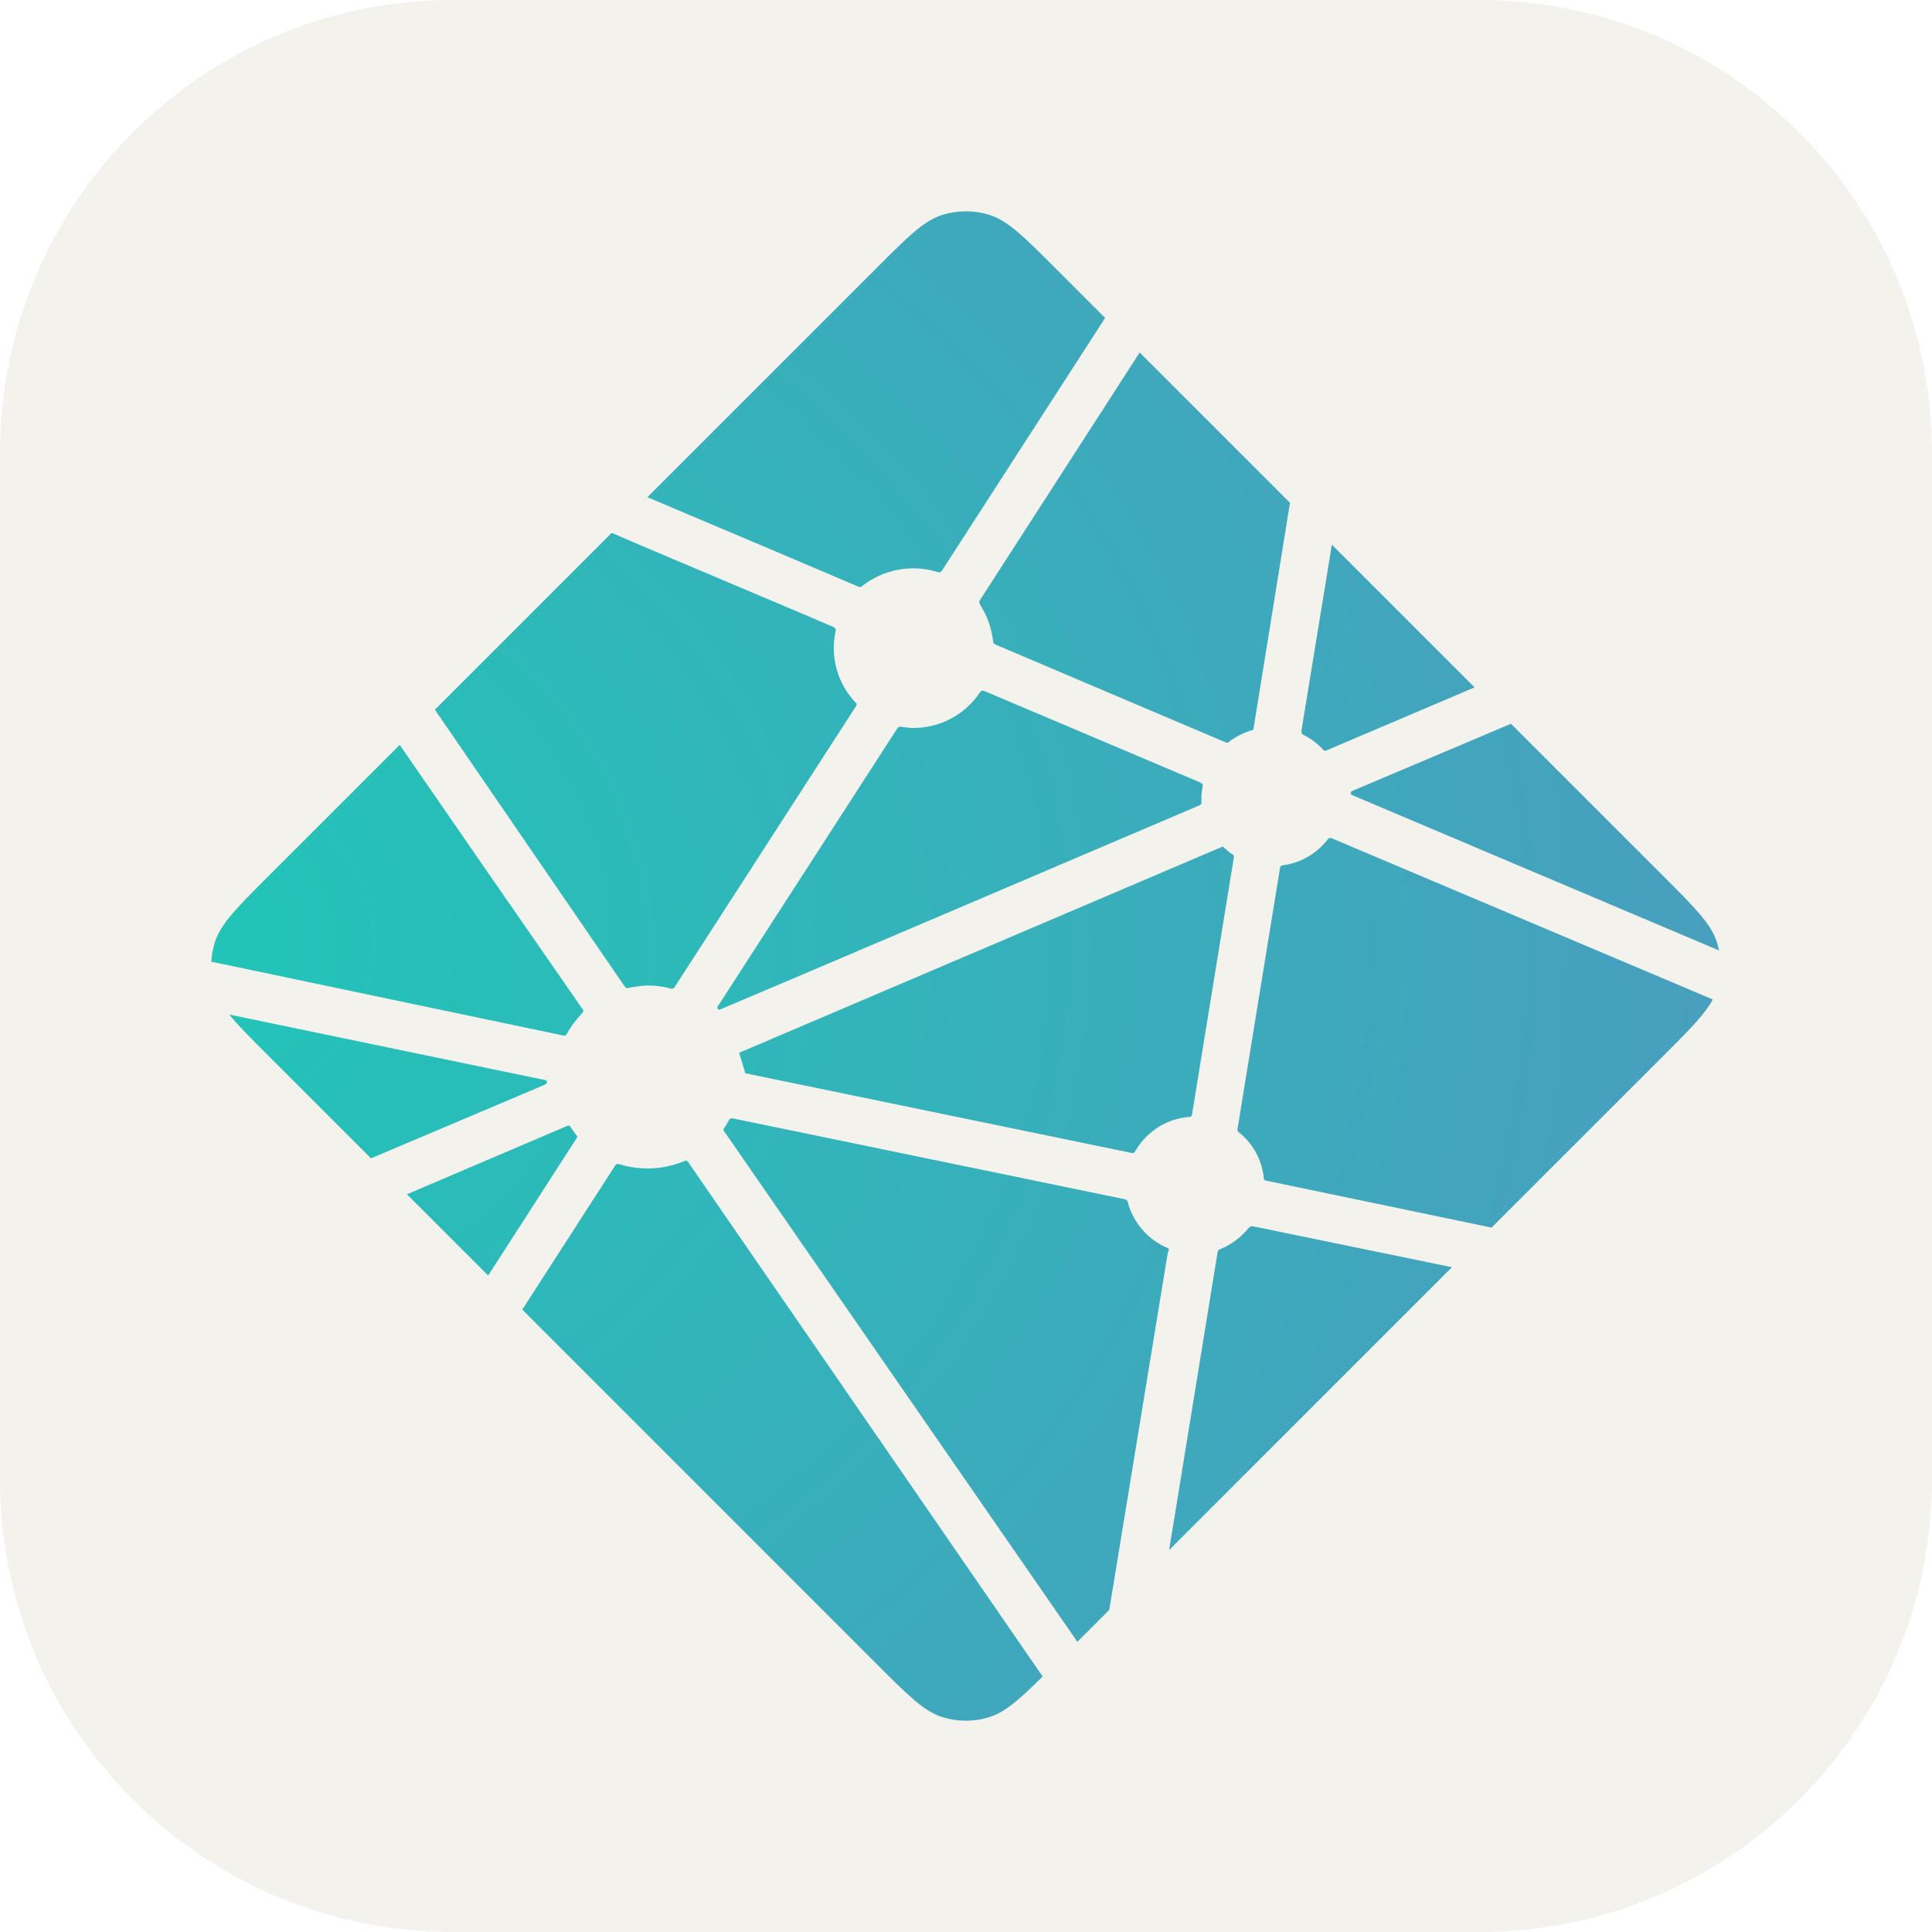
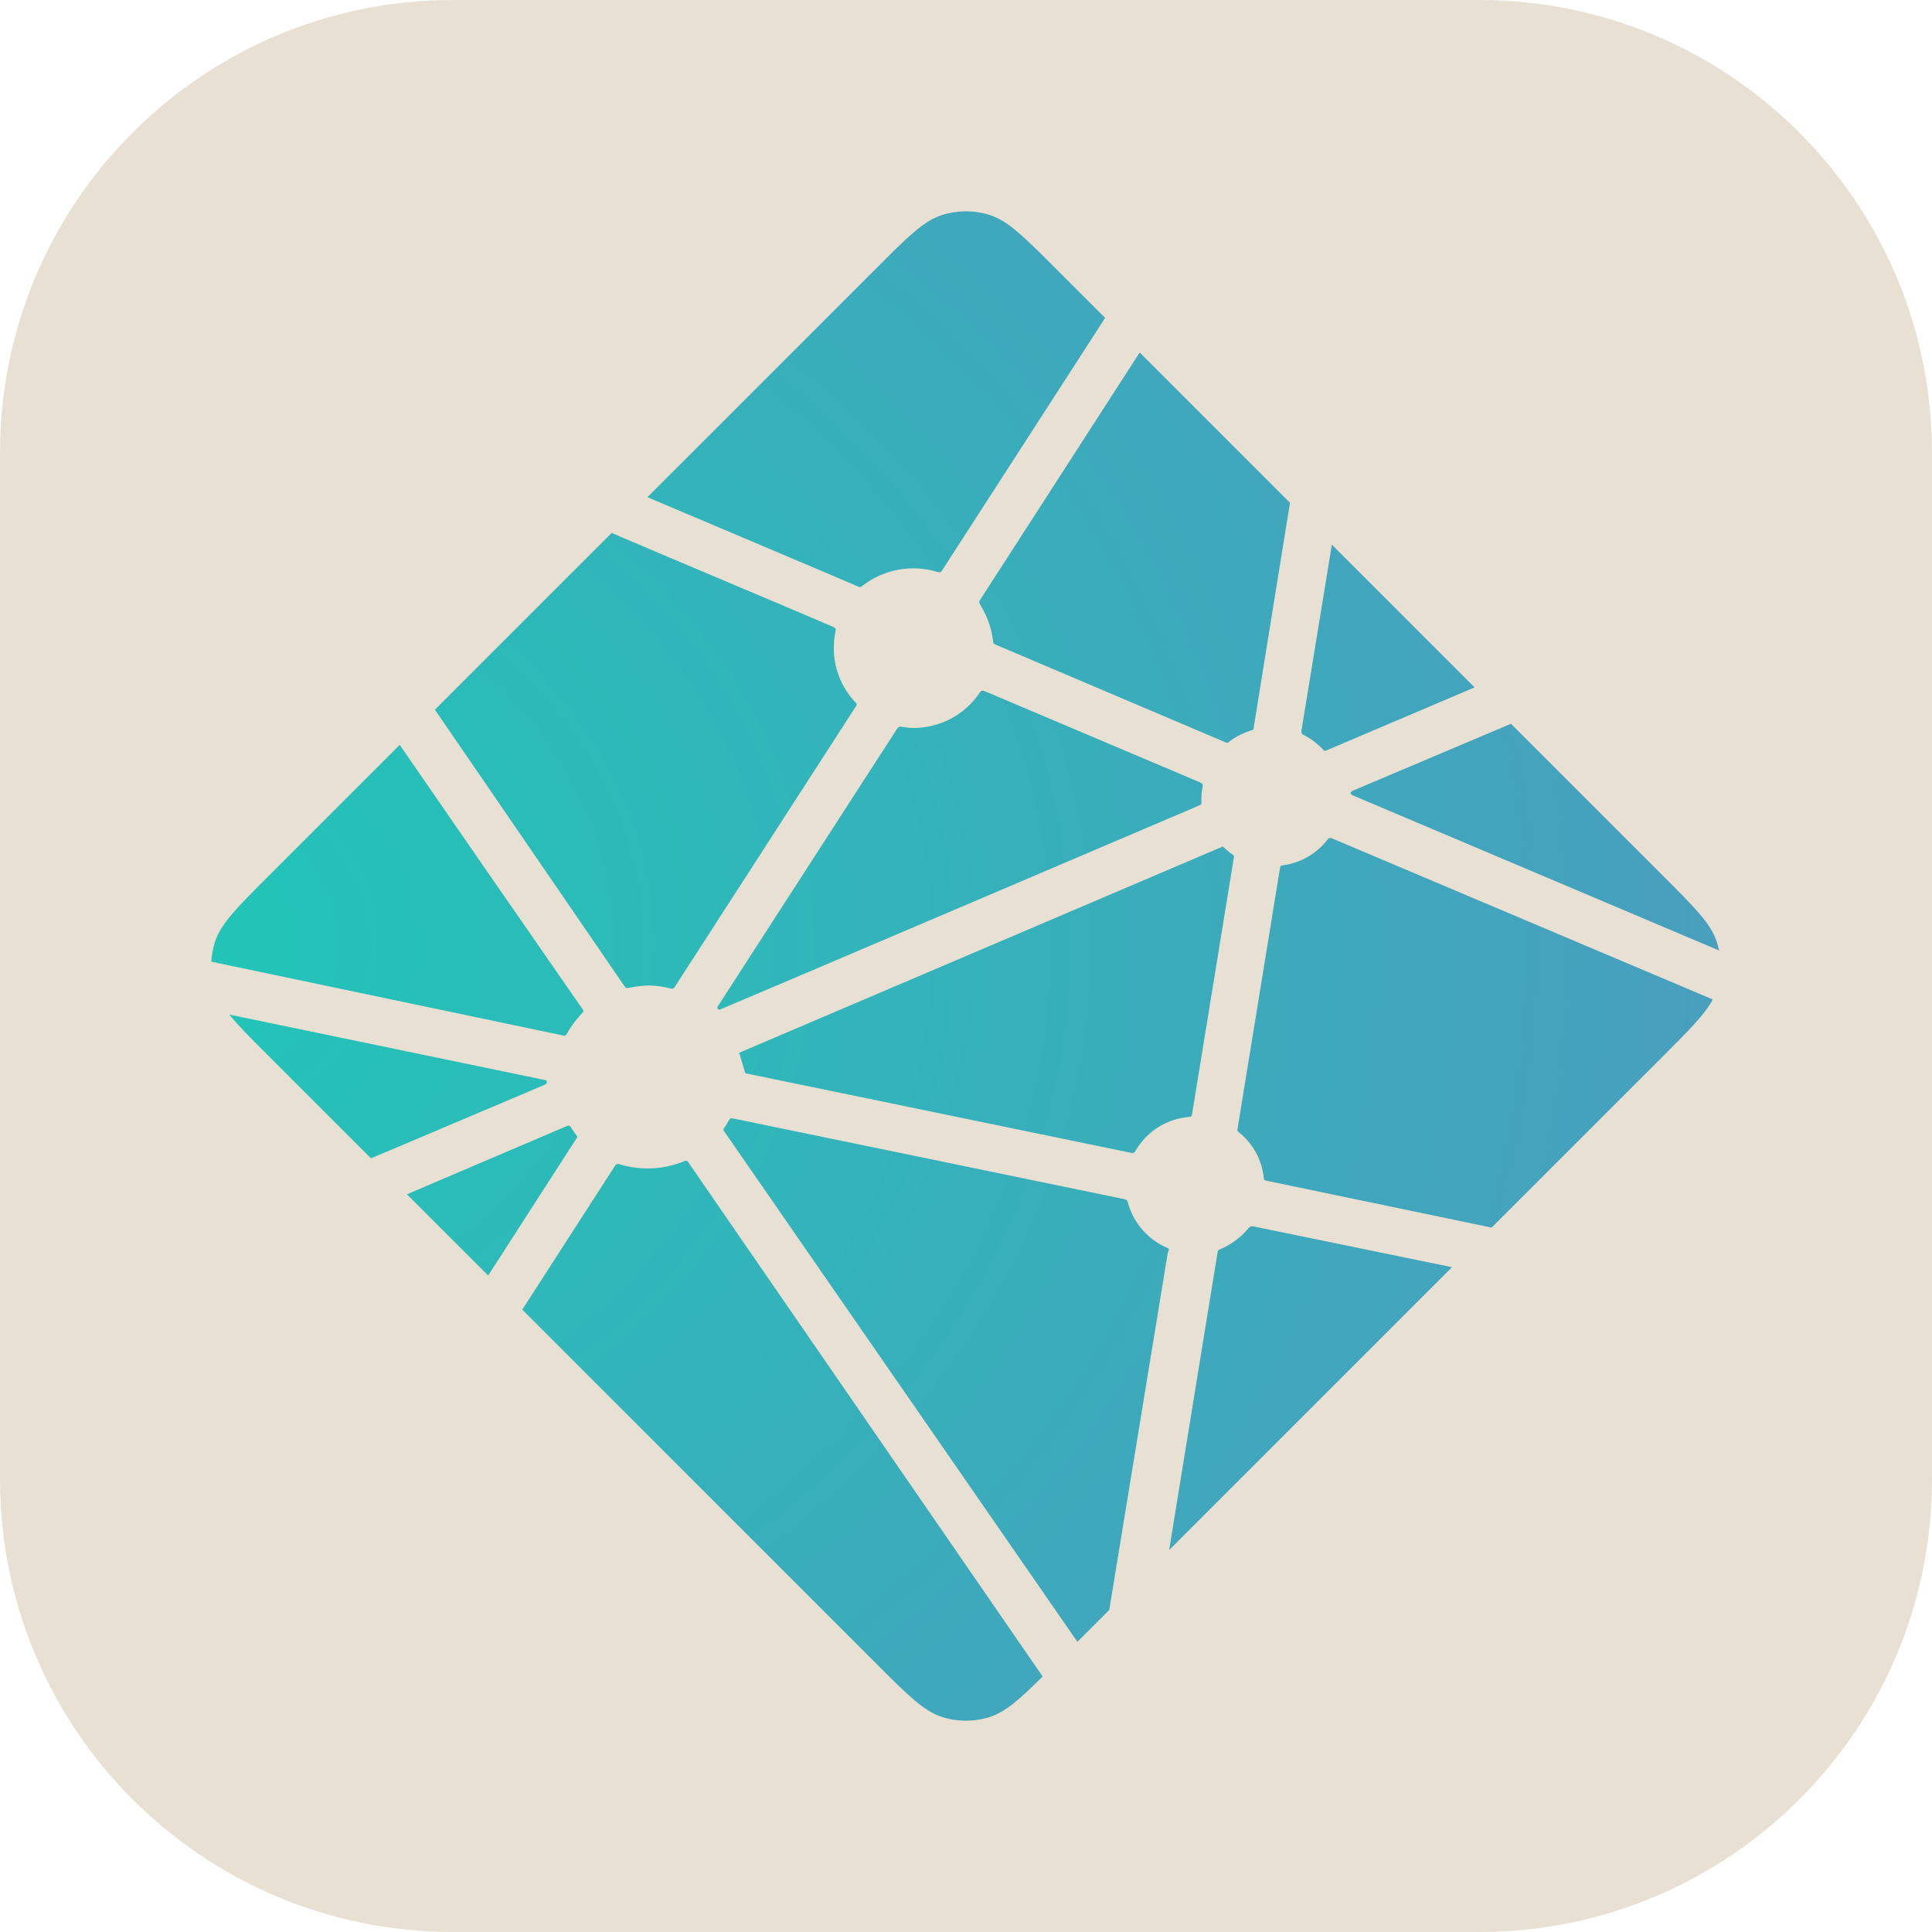
<svg xmlns="http://www.w3.org/2000/svg" width="256" height="256" viewBox="0 0 256 256" fill="none">
-   <rect width="256" height="256" rx="60" fill="#F4F2ED" />
+   <rect width="256" height="256" rx="60" fill="#E8E0D2" />
  <path d="M172.787 97.405L172.714 97.374C172.673 97.358 172.631 97.343 172.594 97.306C172.534 97.242 172.49 97.165 172.465 97.081C172.44 96.996 172.434 96.908 172.448 96.821L176.48 72.17L195.389 91.083L175.724 99.45C175.669 99.472 175.611 99.483 175.552 99.481H175.474C175.448 99.466 175.421 99.445 175.369 99.392C174.637 98.578 173.762 97.904 172.787 97.405V97.405ZM200.213 95.903L220.431 116.12C224.63 120.325 226.732 122.421 227.499 124.852C227.613 125.212 227.707 125.572 227.78 125.942L179.464 105.48C179.438 105.469 179.412 105.459 179.386 105.448C179.193 105.37 178.968 105.281 178.968 105.083C178.968 104.885 179.198 104.791 179.391 104.713L179.453 104.687L200.213 95.903V95.903ZM226.956 132.431C225.913 134.392 223.879 136.427 220.436 139.874L197.642 162.663L168.161 156.524L168.004 156.493C167.743 156.451 167.467 156.404 167.467 156.169C167.355 154.953 166.994 153.773 166.406 152.702C165.818 151.632 165.016 150.694 164.05 149.947C163.93 149.827 163.962 149.639 163.998 149.467C163.998 149.441 163.998 149.415 164.009 149.394L169.553 115.354L169.574 115.239C169.606 114.978 169.652 114.676 169.887 114.676C171.075 114.528 172.222 114.145 173.261 113.549C174.3 112.954 175.21 112.158 175.938 111.207C175.985 111.155 176.016 111.097 176.079 111.066C176.246 110.988 176.444 111.066 176.616 111.139L226.951 132.431H226.956ZM192.4 167.905L154.917 205.388L161.333 165.955L161.343 165.902C161.349 165.85 161.359 165.798 161.375 165.751C161.427 165.626 161.562 165.574 161.693 165.522L161.755 165.496C163.16 164.896 164.403 163.972 165.381 162.799C165.506 162.653 165.657 162.512 165.85 162.486C165.9 162.478 165.951 162.478 166.001 162.486L192.394 167.911L192.4 167.905ZM146.983 213.322L142.758 217.547L96.049 150.04C96.032 150.016 96.014 149.991 95.996 149.967C95.924 149.868 95.845 149.769 95.861 149.654C95.866 149.571 95.918 149.498 95.976 149.435L96.028 149.368C96.169 149.159 96.289 148.95 96.419 148.726L96.523 148.543L96.539 148.528C96.612 148.403 96.68 148.283 96.805 148.215C96.915 148.163 97.066 148.184 97.186 148.21L148.934 158.882C149.079 158.904 149.215 158.963 149.331 159.054C149.399 159.122 149.414 159.195 149.43 159.278C149.791 160.644 150.463 161.908 151.393 162.971C152.323 164.034 153.486 164.868 154.792 165.407C154.938 165.48 154.875 165.642 154.808 165.814C154.774 165.889 154.748 165.968 154.729 166.049C154.077 170.013 148.486 204.115 146.983 213.322ZM138.158 222.142C135.044 225.225 133.208 226.857 131.132 227.515C129.085 228.162 126.888 228.162 124.841 227.515C122.411 226.743 120.309 224.646 116.11 220.442L69.202 173.534L81.454 154.531C81.511 154.438 81.569 154.354 81.663 154.286C81.793 154.192 81.981 154.234 82.138 154.286C84.95 155.135 87.969 154.982 90.681 153.853C90.822 153.801 90.963 153.765 91.073 153.864C91.127 153.914 91.176 153.97 91.219 154.031L138.158 222.147V222.142ZM64.679 169.011L53.919 158.251L75.169 149.185C75.223 149.161 75.282 149.149 75.341 149.149C75.518 149.149 75.623 149.326 75.716 149.488C75.93 149.816 76.156 150.136 76.395 150.447L76.462 150.531C76.525 150.619 76.483 150.708 76.421 150.792L64.684 169.011H64.679ZM49.156 153.488L35.542 139.874C33.227 137.558 31.547 135.879 30.378 134.434L71.773 143.02C71.825 143.029 71.877 143.038 71.93 143.046C72.185 143.087 72.467 143.134 72.467 143.374C72.467 143.635 72.159 143.755 71.898 143.854L71.778 143.906L49.156 153.488ZM28 127.434C28.047 126.557 28.205 125.69 28.469 124.852C29.241 122.421 31.338 120.325 35.542 116.12L52.964 98.699C60.986 110.34 69.029 121.967 77.094 133.579C77.234 133.766 77.391 133.975 77.229 134.131C76.468 134.971 75.706 135.889 75.169 136.886C75.111 137.014 75.021 137.125 74.908 137.209C74.84 137.251 74.767 137.235 74.689 137.219H74.678L28 127.429V127.434ZM57.627 94.036L81.052 70.61C83.254 71.575 91.266 74.96 98.432 77.986C103.857 80.281 108.802 82.367 110.356 83.045C110.513 83.108 110.654 83.171 110.721 83.327C110.763 83.421 110.742 83.541 110.721 83.64C110.351 85.331 110.406 87.088 110.882 88.752C111.358 90.416 112.24 91.936 113.449 93.175C113.606 93.332 113.449 93.556 113.314 93.749L113.241 93.858L89.456 130.699C89.393 130.804 89.336 130.892 89.231 130.96C89.106 131.038 88.929 131.002 88.783 130.965C87.858 130.723 86.907 130.593 85.95 130.579C85.095 130.579 84.166 130.736 83.228 130.908H83.222C83.118 130.924 83.024 130.944 82.941 130.882C82.849 130.807 82.769 130.717 82.706 130.616L57.627 94.036V94.036ZM85.784 65.879L116.11 35.553C120.309 31.354 122.411 29.252 124.841 28.485C126.888 27.838 129.085 27.838 131.132 28.485C133.563 29.252 135.665 31.354 139.864 35.553L146.436 42.125L124.867 75.529C124.814 75.626 124.741 75.712 124.654 75.779C124.523 75.868 124.341 75.832 124.184 75.779C122.484 75.263 120.683 75.169 118.938 75.506C117.193 75.842 115.556 76.598 114.169 77.709C114.028 77.855 113.82 77.772 113.642 77.694C110.826 76.468 88.918 67.21 85.784 65.879V65.879ZM151.016 46.705L170.93 66.62L166.132 96.341V96.419C166.127 96.487 166.113 96.554 166.09 96.618C166.038 96.722 165.933 96.743 165.829 96.774C164.803 97.085 163.837 97.566 162.971 98.198C162.933 98.225 162.899 98.254 162.866 98.287C162.809 98.349 162.752 98.407 162.658 98.417C162.581 98.419 162.505 98.407 162.433 98.381L132.086 85.487L132.029 85.46C131.836 85.382 131.607 85.288 131.607 85.09C131.428 83.399 130.876 81.769 129.99 80.317C129.844 80.078 129.682 79.827 129.807 79.582L151.016 46.705V46.705ZM130.506 91.594L158.954 103.644C159.111 103.717 159.283 103.784 159.351 103.946C159.378 104.043 159.378 104.146 159.351 104.243C159.267 104.661 159.194 105.135 159.194 105.615V106.413C159.194 106.612 158.991 106.695 158.803 106.773L158.746 106.794C154.239 108.719 95.475 133.777 95.386 133.777C95.298 133.777 95.204 133.777 95.115 133.688C94.959 133.532 95.115 133.313 95.256 133.114C95.281 133.08 95.305 133.045 95.329 133.01L118.707 96.811L118.749 96.748C118.885 96.529 119.041 96.284 119.291 96.284L119.526 96.32C120.058 96.393 120.528 96.461 121.002 96.461C124.549 96.461 127.835 94.735 129.817 91.782C129.865 91.704 129.925 91.633 129.995 91.574C130.136 91.469 130.344 91.522 130.506 91.594V91.594ZM97.927 139.504L161.98 112.188C161.98 112.188 162.074 112.188 162.162 112.276C162.512 112.626 162.809 112.86 163.096 113.079L163.237 113.168C163.367 113.241 163.498 113.325 163.508 113.46C163.508 113.512 163.508 113.544 163.498 113.591L158.01 147.297L157.989 147.432C157.953 147.693 157.916 147.991 157.671 147.991C156.208 148.089 154.791 148.543 153.544 149.313C152.296 150.083 151.254 151.145 150.51 152.409L150.483 152.45C150.41 152.57 150.343 152.685 150.223 152.748C150.113 152.8 149.972 152.779 149.858 152.753L98.777 142.216C98.725 142.206 97.984 139.509 97.927 139.504V139.504Z" fill="url(#paint0_radial_267_114)" />
  <defs>
    <radialGradient id="paint0_radial_267_114" cx="0" cy="0" r="1" gradientUnits="userSpaceOnUse" gradientTransform="translate(21.2925 125.178) rotate(90) scale(199.78 230.653)">
      <stop stop-color="#20C6B7" />
      <stop offset="1" stop-color="#4D9ABF" />
    </radialGradient>
  </defs>
</svg>
